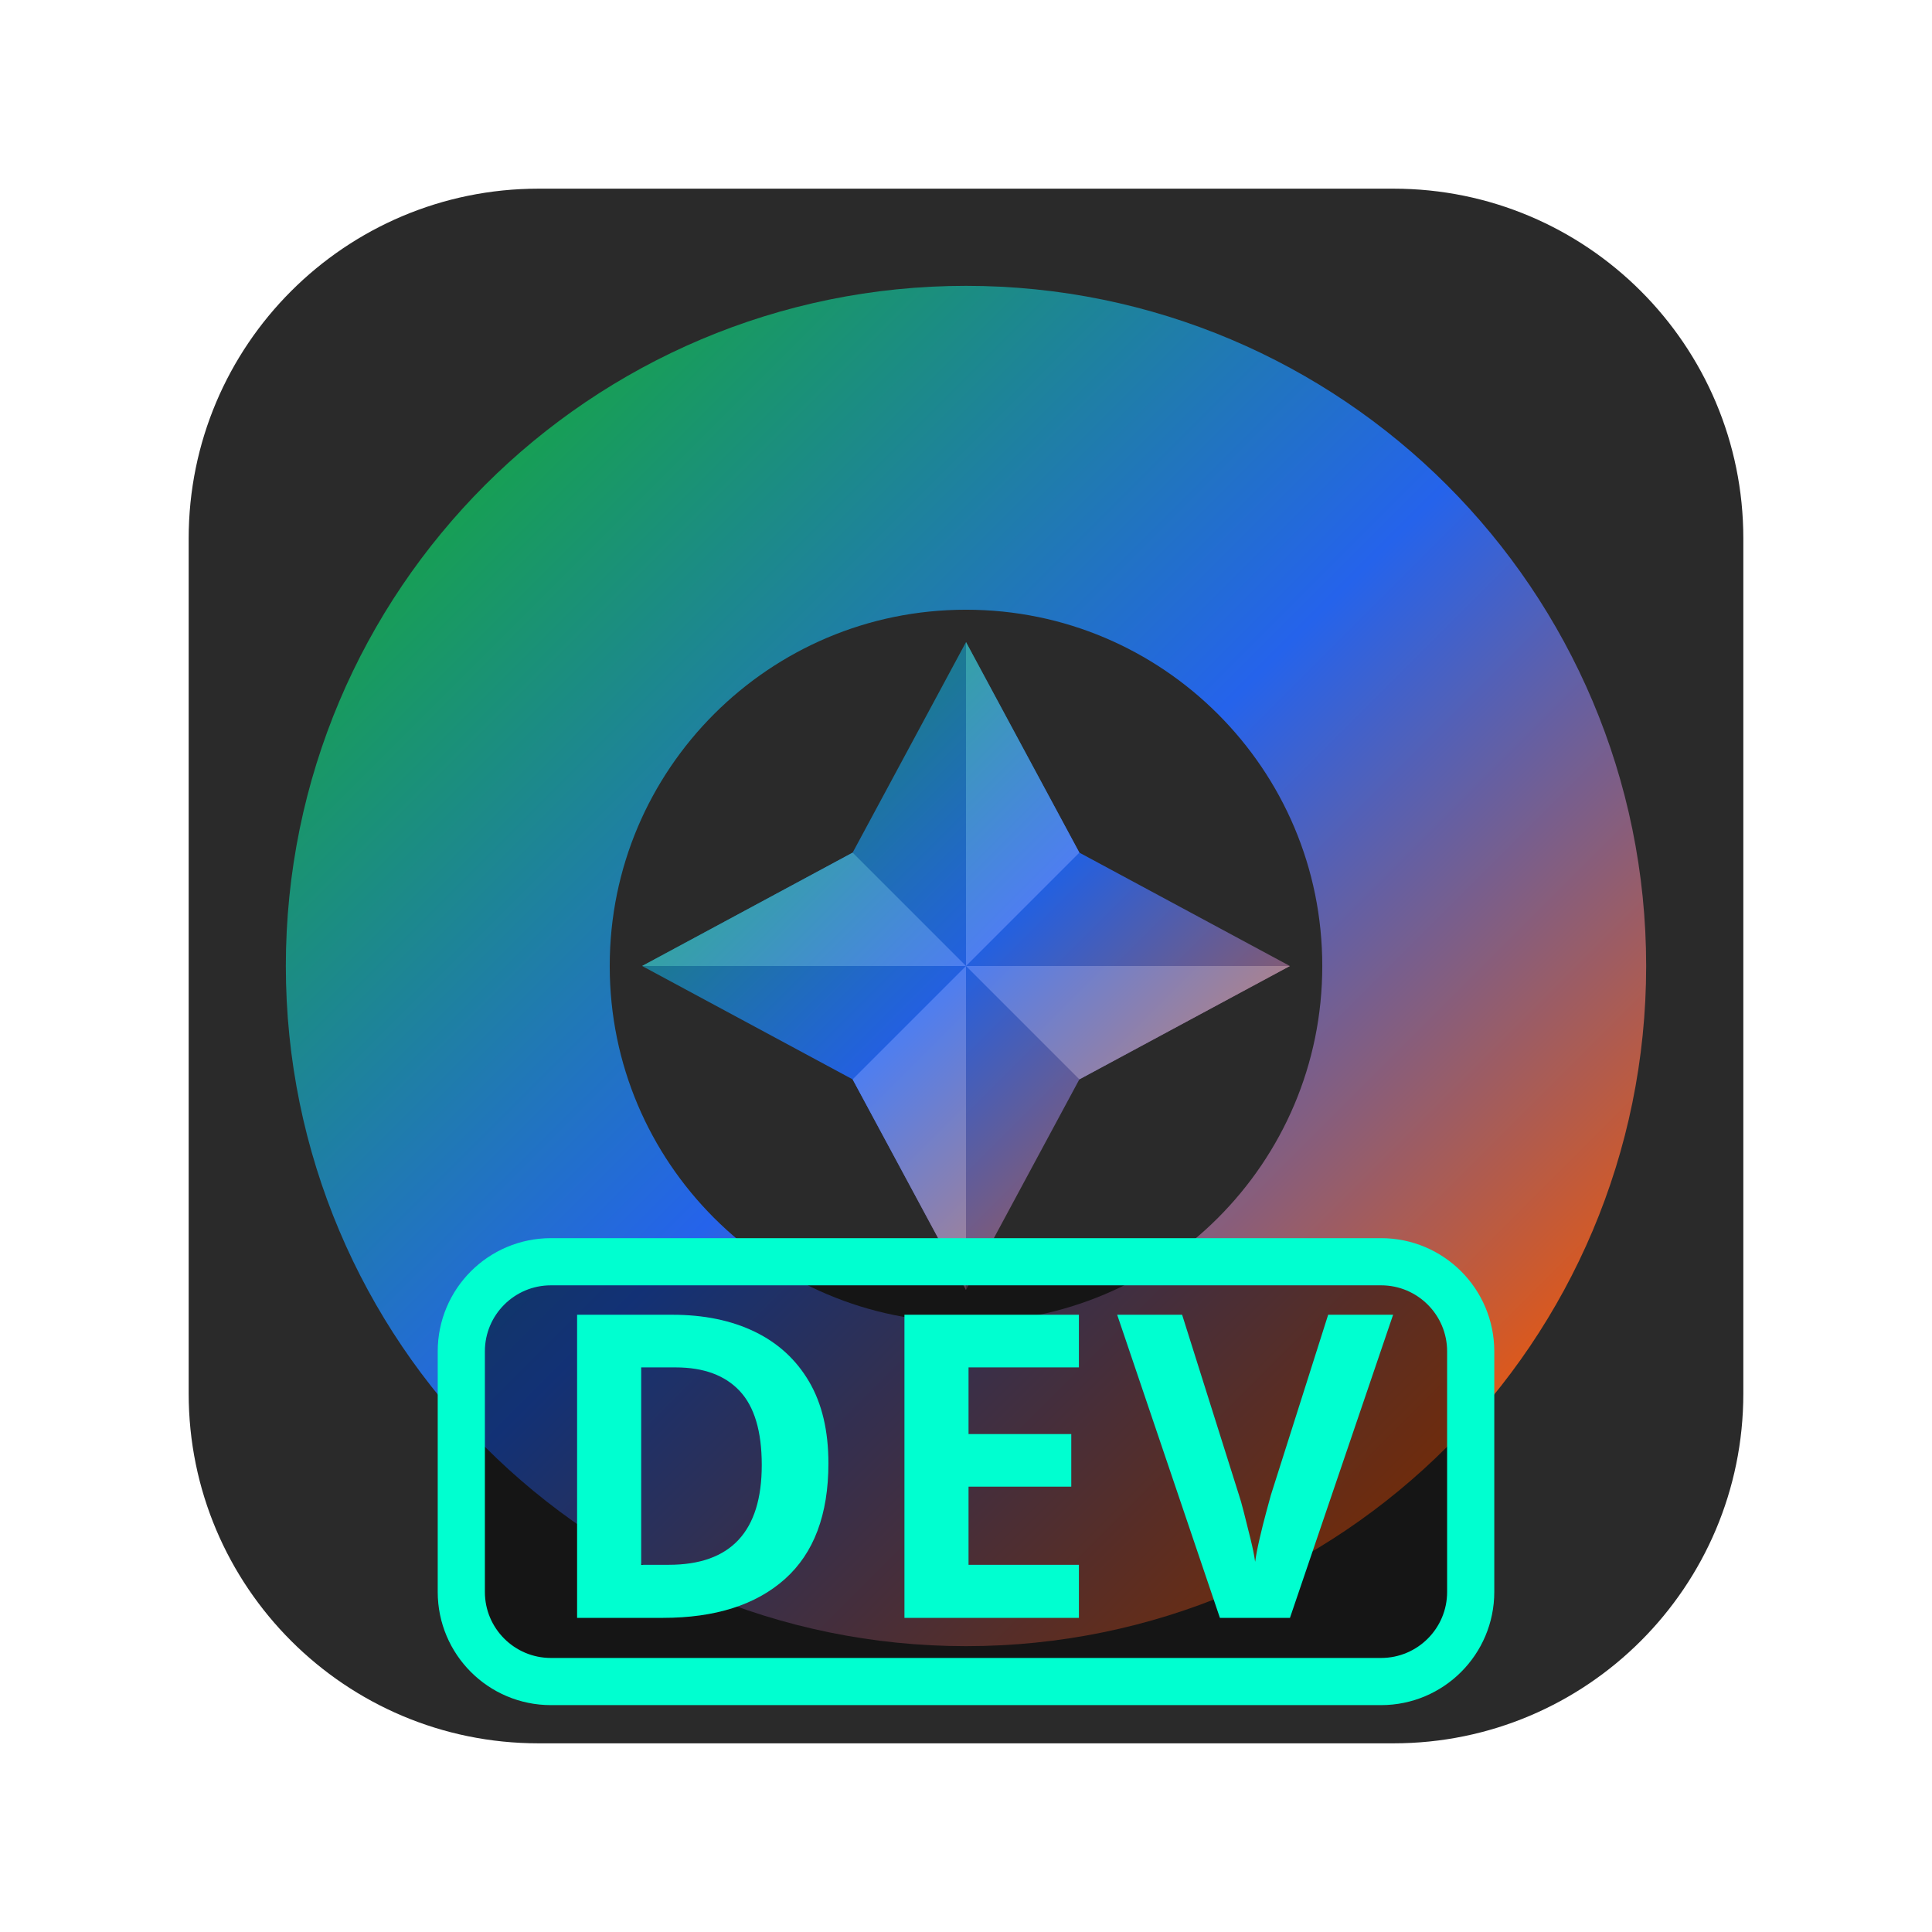
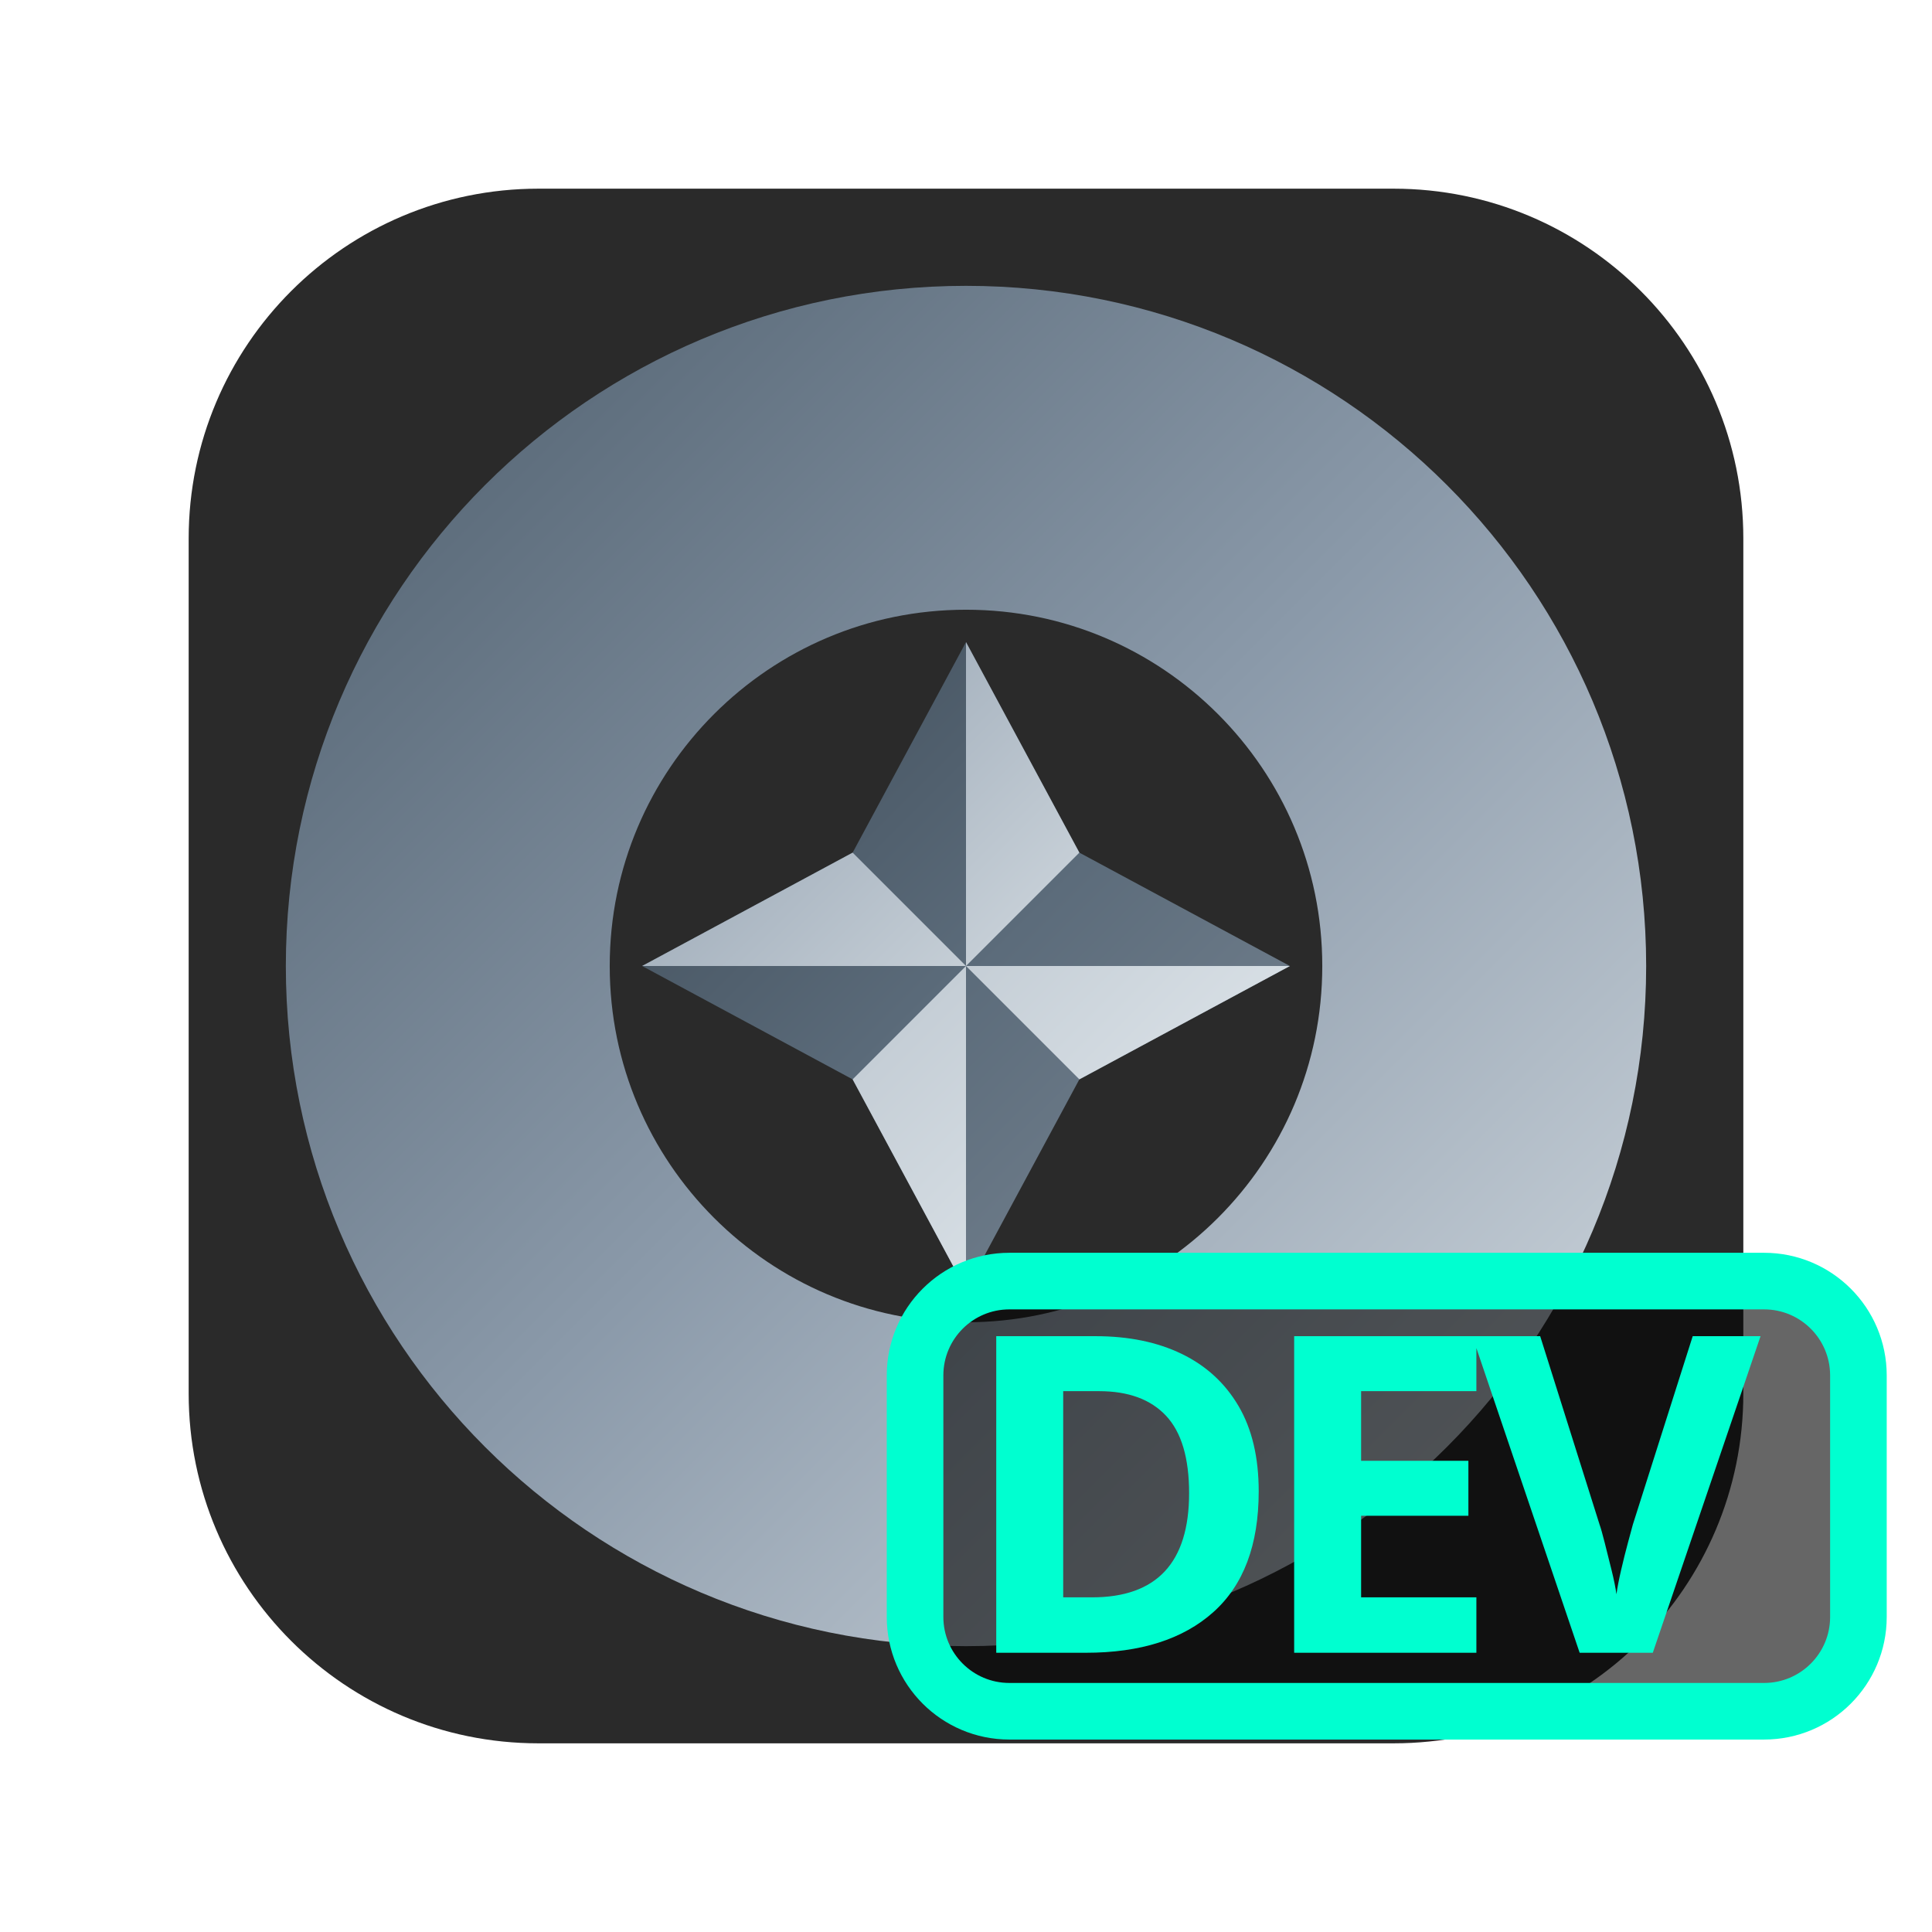
<svg xmlns="http://www.w3.org/2000/svg" viewBox="0 0 1024 1024" width="1024" height="1024">
  <defs>
    <linearGradient id="grad" x1="0%" y1="0%" y2="100%" x2="100%">
-       <stop offset="0%" stop-color="#16a34a" />
-       <stop offset="50%" stop-color="#2563eb" />
-       <stop offset="100%" stop-color="#ea580c" />
+       <stop offset="0%" stop-color="#5b6b7a" />
+       <stop offset="50%" stop-color="#8b9aaa" />
+       <stop offset="100%" stop-color="#c5ced6" />
    </linearGradient>
    <linearGradient id="gradDark" x1="0%" y1="0%" x2="100%" y2="100%">
-       <stop offset="0%" stop-color="#149442" />
-       <stop offset="50%" stop-color="#2360e0" />
-       <stop offset="100%" stop-color="#df550b" />
+       <stop offset="0%" stop-color="#3d4a56" />
+       <stop offset="50%" stop-color="#5b6b7a" />
+       <stop offset="100%" stop-color="#7a8794" />
    </linearGradient>
    <linearGradient id="gradLight" x1="0%" y1="0%" x2="100%" y2="100%">
-       <stop offset="0%" stop-color="#1ac55a" />
-       <stop offset="50%" stop-color="#4e7ef0" />
-       <stop offset="100%" stop-color="#ff8533" />
+       <stop offset="0%" stop-color="#8b9aaa" />
+       <stop offset="50%" stop-color="#c5ced6" />
+       <stop offset="100%" stop-color="#e8eef2" />
    </linearGradient>
  </defs>
  <rect x="100" y="100" width="824" height="824" rx="185.4" ry="185.4" fill="#2a2a2a" />
  <g transform="translate(512 512) scale(0.858333)">
    <path d="M 0 -200 L -70 -70 L -200 0 L -70 70 L 0 200 L 70 70 L 200 0 L 70 -70 Z" fill="url(#gradDark)" />
    <path d="M 0 -200 L 70 -70 L 0 0 Z M 200 0 L 70 70 L 0 0 Z M 0 200 L -70 70 L 0 0 Z M -200 0 L -70 -70 L 0 0 Z" fill="url(#gradLight)" />
  </g>
  <circle cx="512" cy="512" r="274.667" fill="none" stroke="url(#grad)" stroke-width="171.667" stroke-linecap="round" />
-   <g transform="translate(512 780)">
-     <rect x="-267.5" y="-111.25" width="535" height="222.5" rx="47.5" fill="rgba(0,0,0,0.5)" stroke="#00ffd0" stroke-width="25" />
-     <text x="0" y="77.5" text-anchor="middle" font-family="Arial Rounded MT Bold, Avenir Next Rounded, Hiragino Maru Gothic ProN, Avenir Next, sans-serif" font-size="225" font-weight="700" letter-spacing="7" fill="#00ffd0">DEV</text>
+   <g transform="translate(710 886)">
+     <rect x="-225" y="-207" width="500" height="228" rx="50" fill="rgba(0,0,0,0.6)" stroke="#00ffd0" stroke-width="30" />
+     <text x="10" y="-10" text-anchor="middle" font-family="Arial Rounded MT Bold, Avenir Next Rounded, Hiragino Maru Gothic ProN, Avenir Next, sans-serif" font-size="235" font-weight="700" letter-spacing="-16" fill="#00ffd0">DEV</text>
  </g>
</svg>
